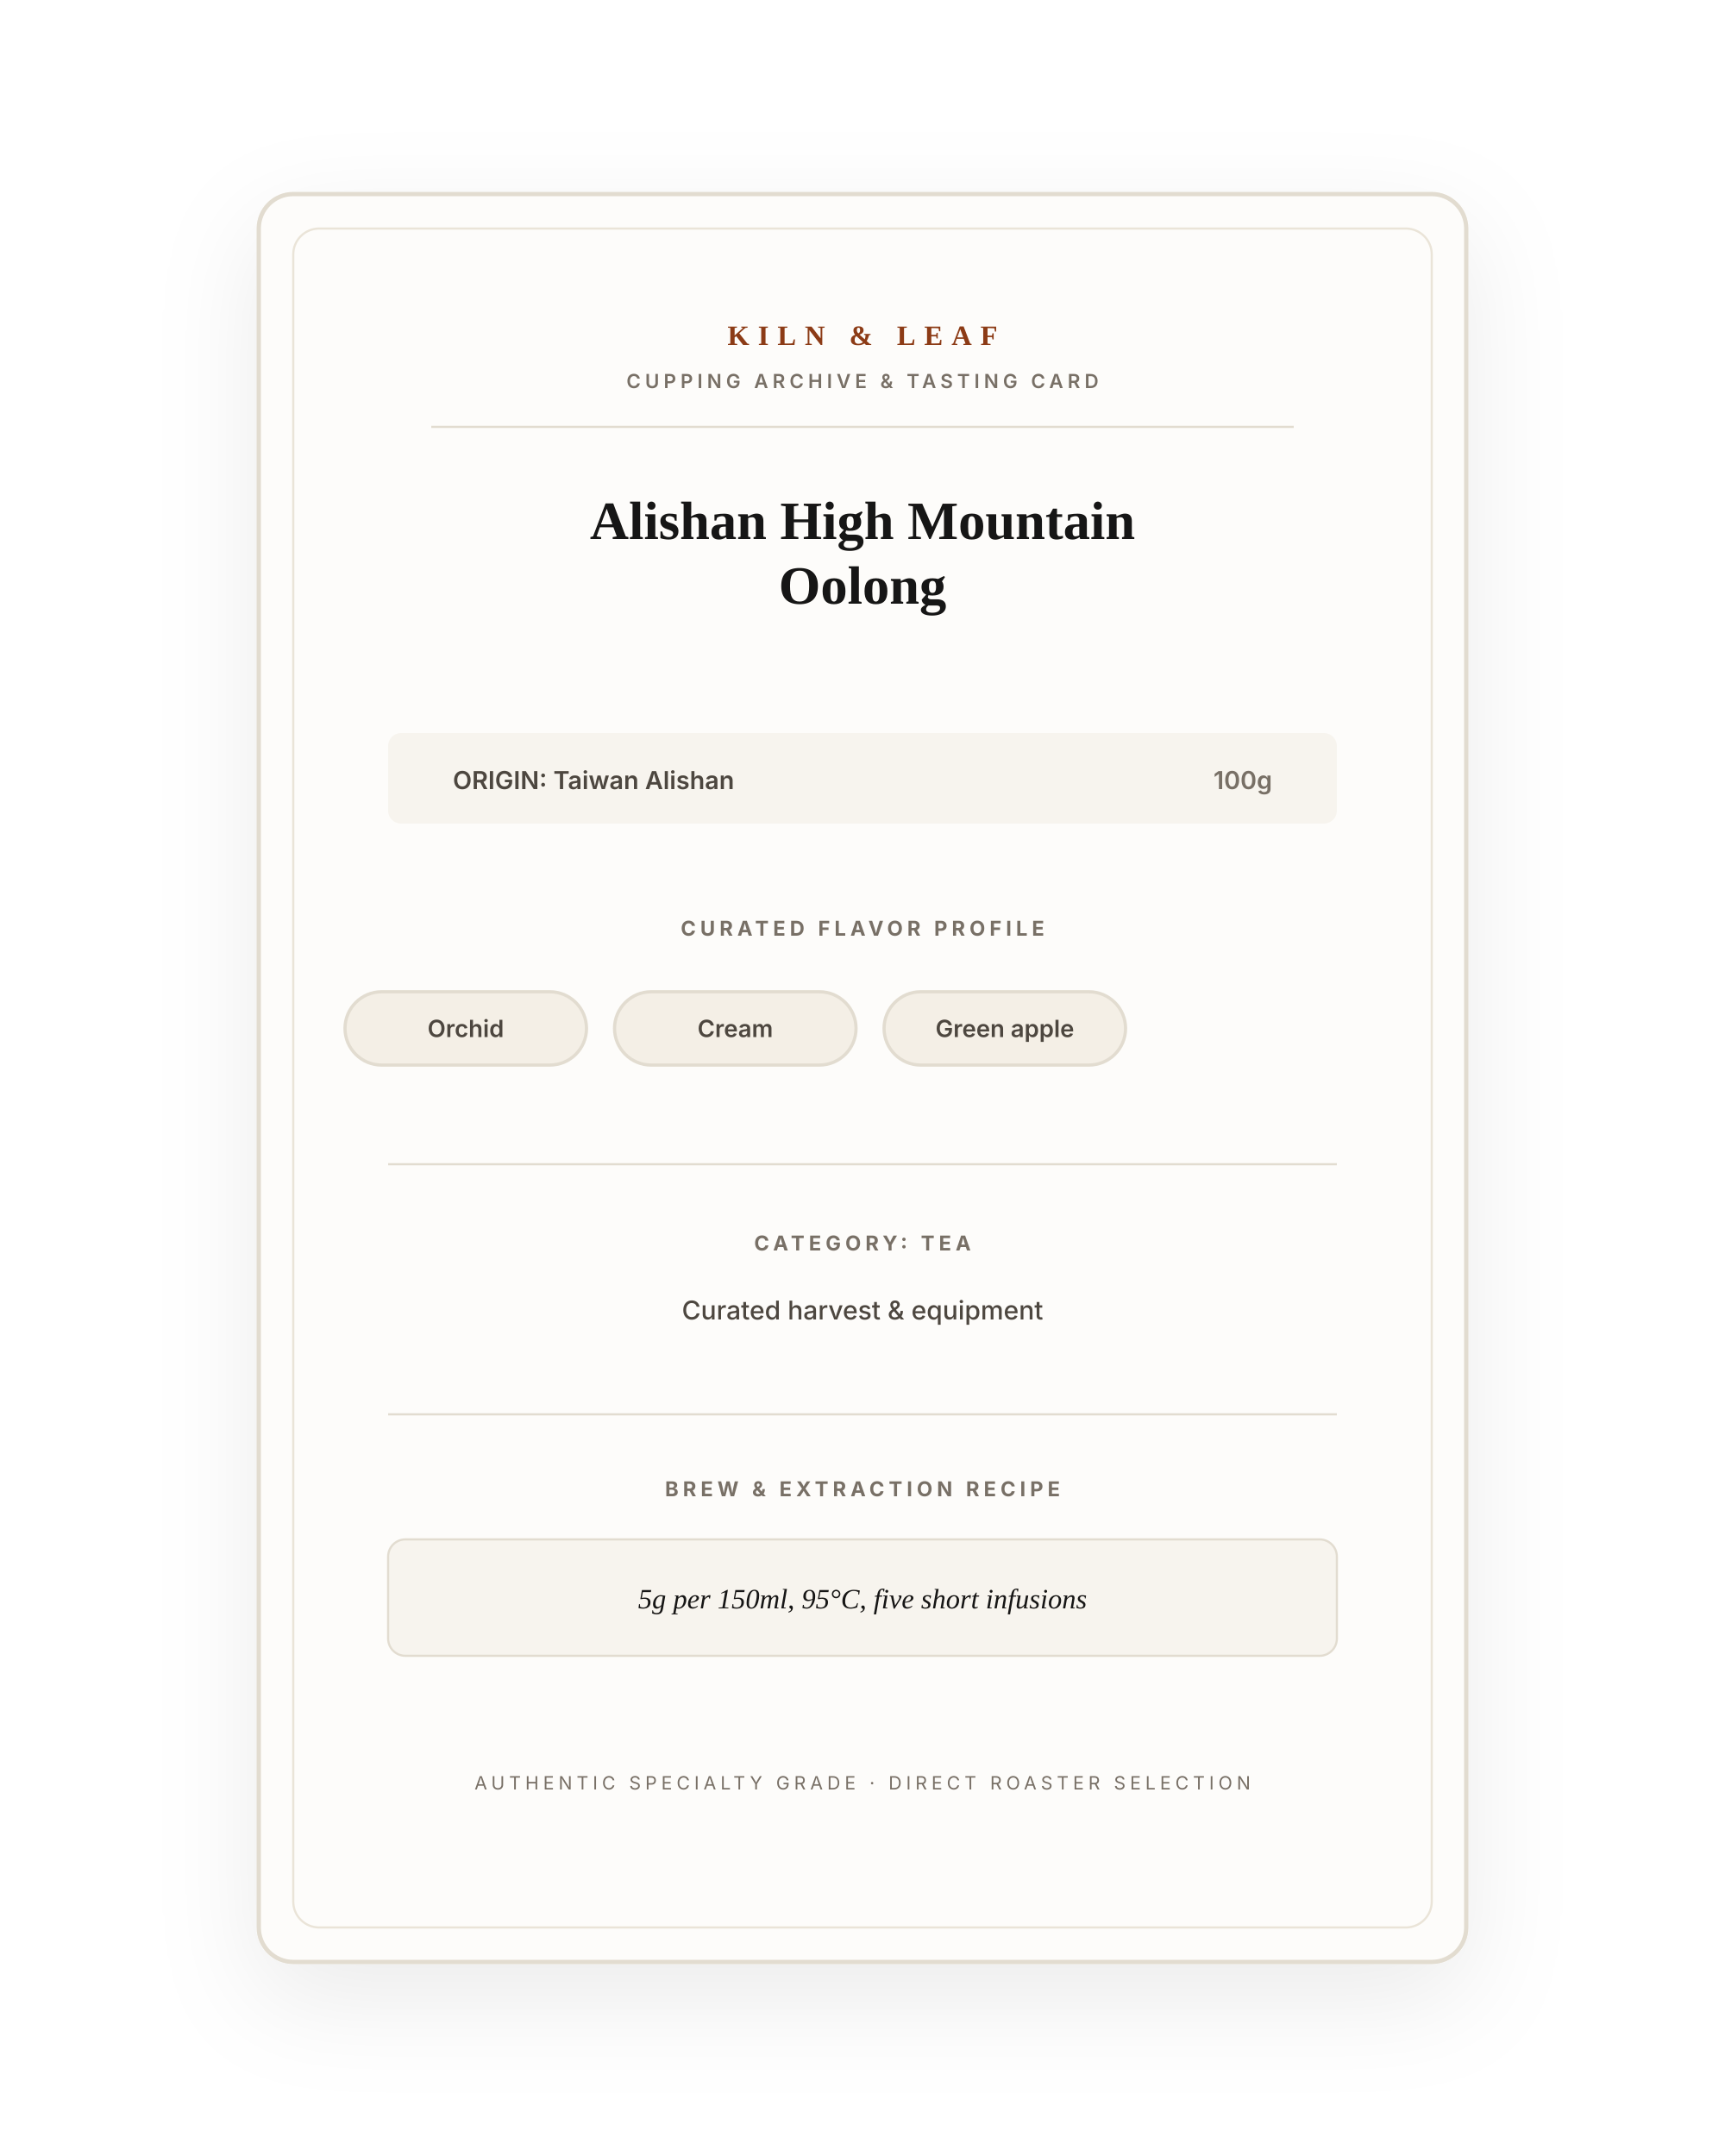
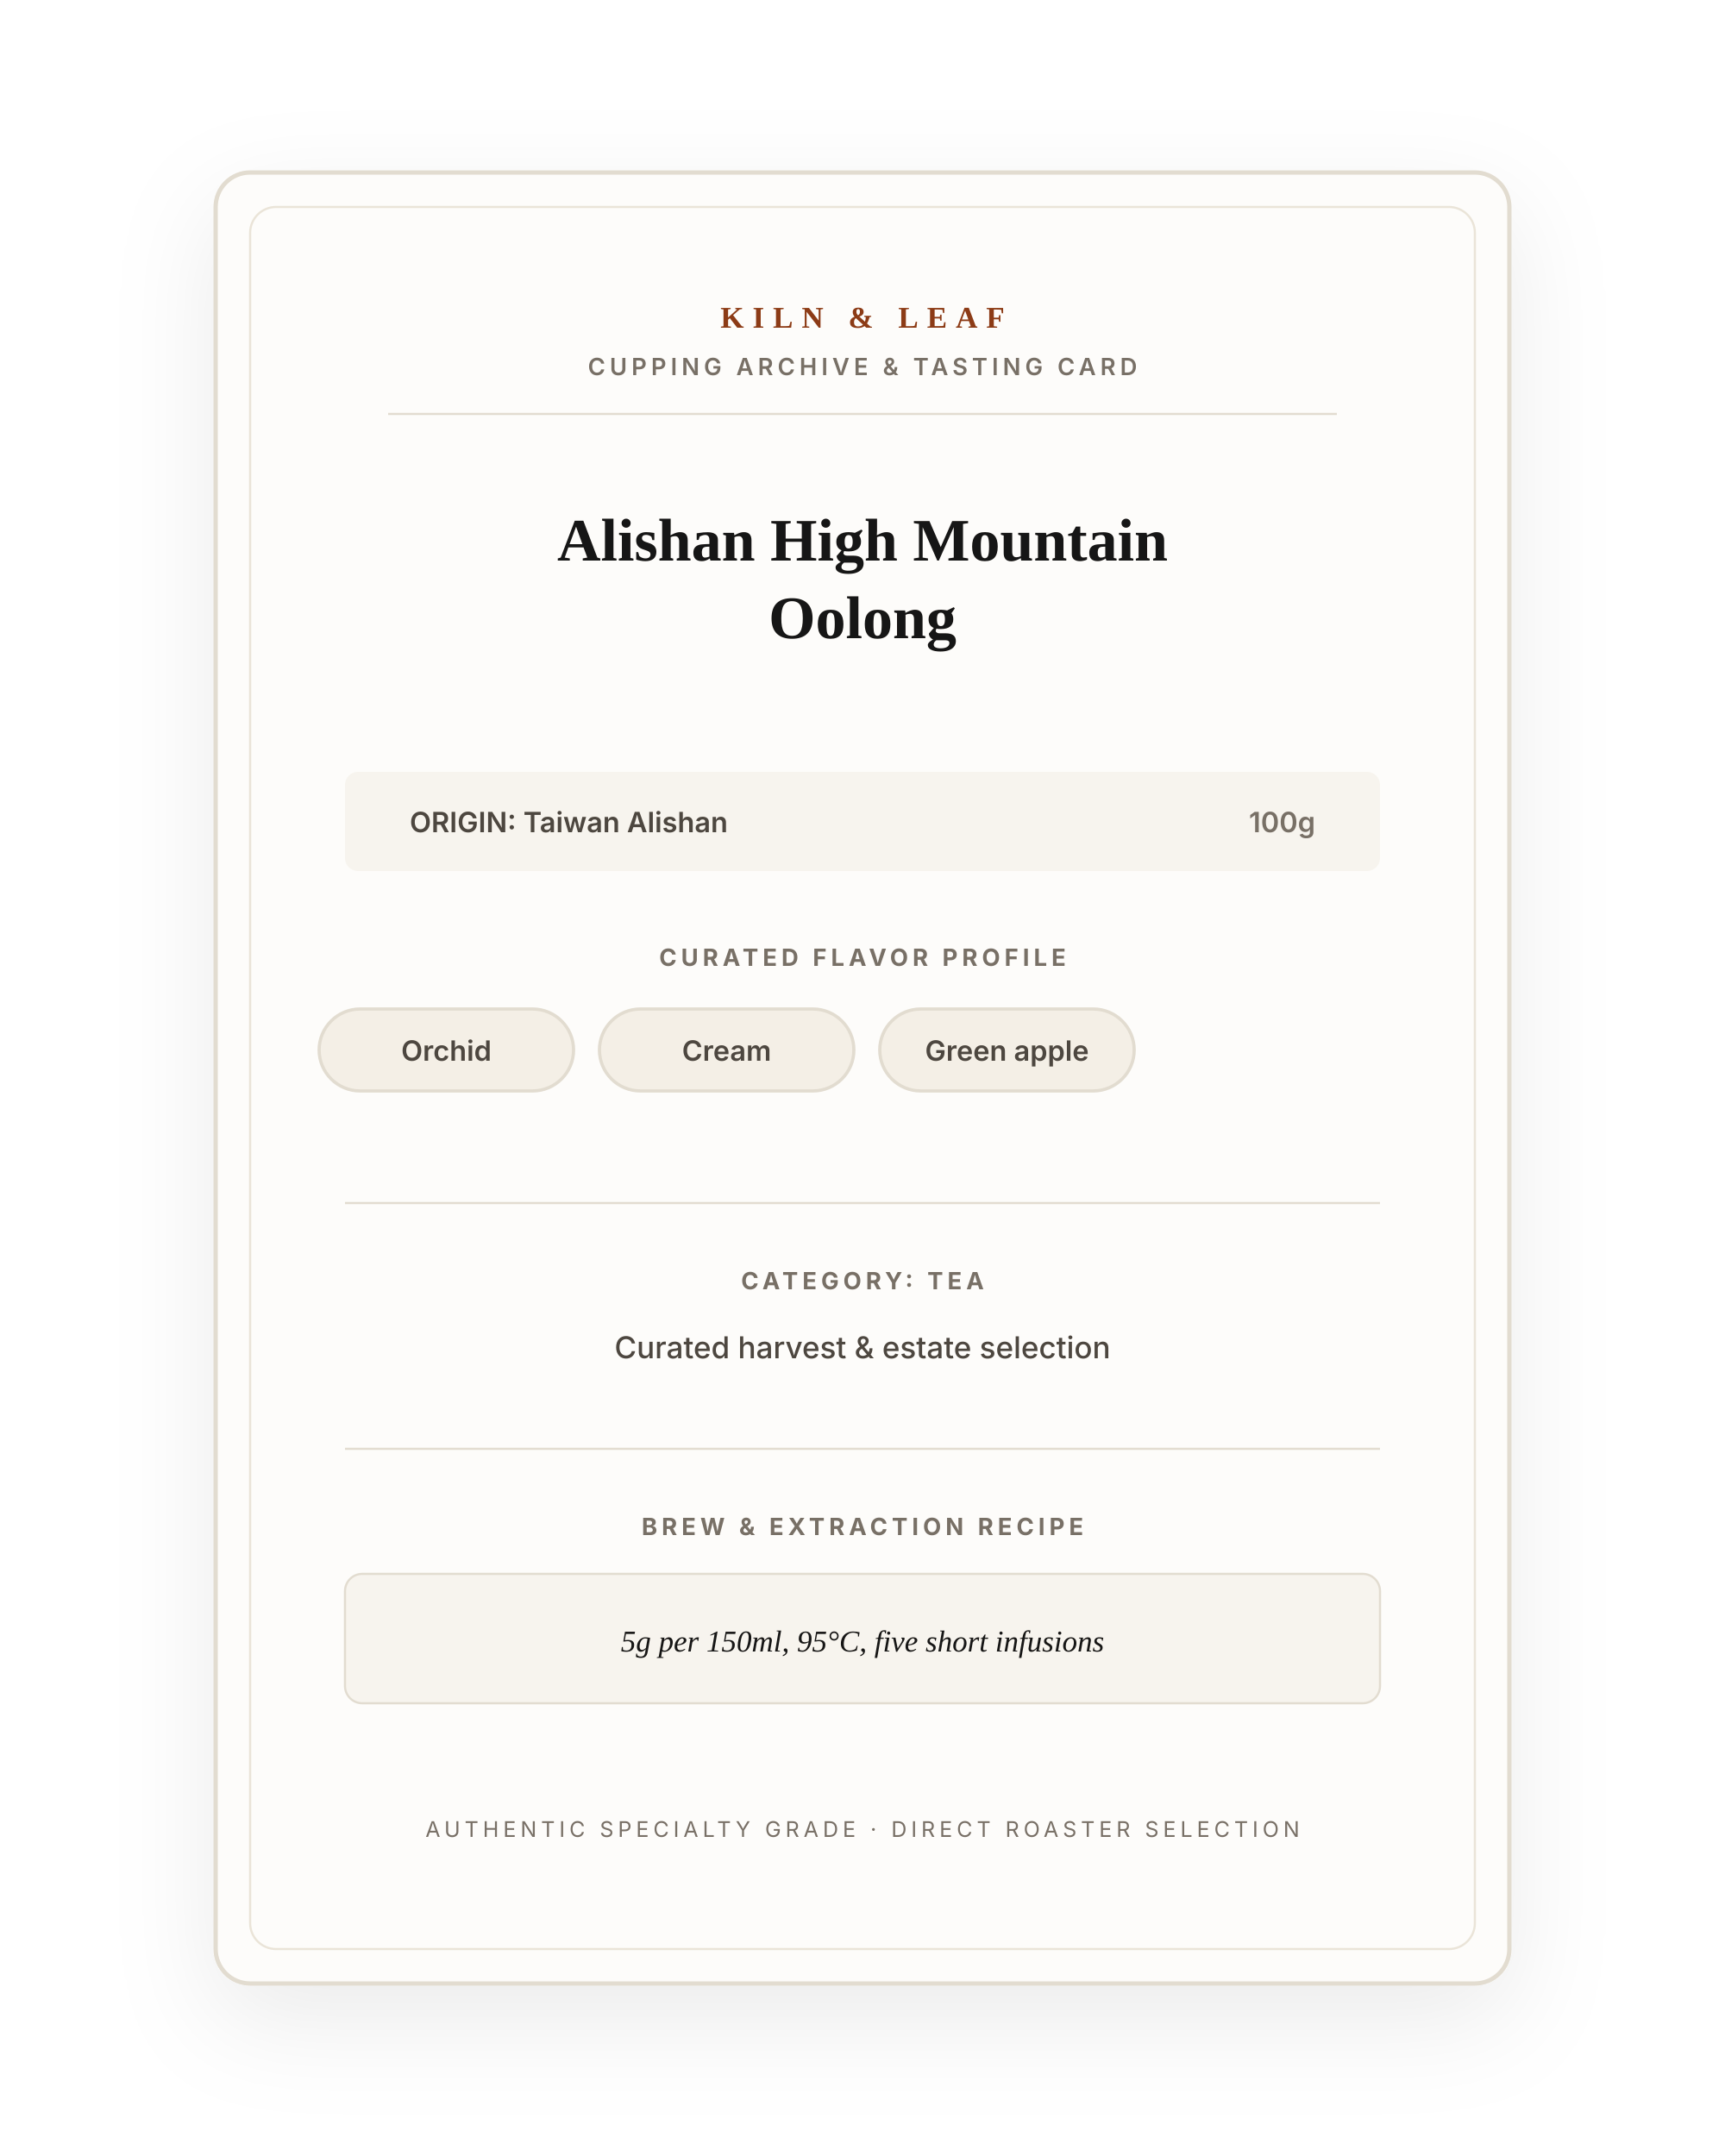
<svg xmlns="http://www.w3.org/2000/svg" viewBox="0 0 800 1000" fill="none">
  <defs>
    <filter id="card-shadow-oolong-alishan" x="-5%" y="-5%" width="110%" height="115%" filterUnits="userSpaceOnUse">
      <feDropShadow dx="0" dy="16" stdDeviation="24" flood-color="#000000" flood-opacity="0.08" />
    </filter>
  </defs>
  <g filter="url(#card-shadow-oolong-alishan)">
-     <rect x="120" y="90" width="560" height="820" rx="16" fill="#FDFCFA" stroke="#E2DCD0" stroke-width="2" />
-     <rect x="136" y="106" width="528" height="788" rx="12" fill="none" stroke="#EAE4D8" stroke-width="1" />
-     <text x="400" y="160" text-anchor="middle" font-family="Georgia, 'Times New Roman', serif" font-size="13" font-weight="700" letter-spacing="4" fill="#8C3A14">KILN &amp; LEAF</text>
-     <text x="400" y="180" text-anchor="middle" font-family="-apple-system, system-ui, sans-serif" font-size="9" font-weight="600" letter-spacing="2" fill="#786F66">CUPPING ARCHIVE &amp; TASTING CARD</text>
-     <line x1="200" y1="198" x2="600" y2="198" stroke="#E2DCD0" stroke-width="1" />
-     <text x="400" y="250" text-anchor="middle" font-family="Georgia, 'Times New Roman', serif" font-size="25" font-weight="600" fill="#161412">Alishan High Mountain</text>
-     <text x="400" y="280" text-anchor="middle" font-family="Georgia, 'Times New Roman', serif" font-size="25" font-weight="600" fill="#161412">Oolong</text>
-     <rect x="180" y="340" width="440" height="42" rx="6" fill="#F7F4EE" />
-     <text x="210" y="366" font-family="-apple-system, system-ui, sans-serif" font-size="11.5" font-weight="600" fill="#4E473F">ORIGIN: Taiwan Alishan</text>
-     <text x="590" y="366" text-anchor="end" font-family="-apple-system, system-ui, sans-serif" font-size="11.5" font-weight="600" fill="#786F66">100g</text>
-     <text x="400" y="434" text-anchor="middle" font-family="-apple-system, system-ui, sans-serif" font-size="9.5" font-weight="700" letter-spacing="2" fill="#786F66">CURATED FLAVOR PROFILE</text>
-     <g transform="translate(160, 460)">
-       <rect x="0" y="0" width="112" height="34" rx="17" fill="#F4EFE6" stroke="#E2DCD0" stroke-width="1.5" />
-       <text x="56" y="21" text-anchor="middle" font-family="-apple-system, system-ui, sans-serif" font-size="11" font-weight="600" fill="#4E473F">Orchid</text>
+     <rect x="100" y="80" width="600" height="840" rx="16" fill="#FDFCFA" stroke="#E2DCD0" stroke-width="2" />
+     <rect x="116" y="96" width="568" height="808" rx="12" fill="none" stroke="#EAE4D8" stroke-width="1" />
+     <text x="400" y="152" text-anchor="middle" font-family="Georgia, 'Times New Roman', serif" font-size="14" font-weight="700" letter-spacing="4" fill="#8C3A14">KILN &amp; LEAF</text>
+     <text x="400" y="174" text-anchor="middle" font-family="-apple-system, system-ui, sans-serif" font-size="11" font-weight="600" letter-spacing="2" fill="#786F66">CUPPING ARCHIVE &amp; TASTING CARD</text>
+     <line x1="180" y1="192" x2="620" y2="192" stroke="#E2DCD0" stroke-width="1" />
+     <text x="400" y="260" text-anchor="middle" font-family="Georgia, 'Times New Roman', serif" font-size="28" font-weight="600" fill="#161412">Alishan High Mountain</text>
+     <text x="400" y="296" text-anchor="middle" font-family="Georgia, 'Times New Roman', serif" font-size="28" font-weight="600" fill="#161412">Oolong</text>
+     <rect x="160" y="358" width="480" height="46" rx="6" fill="#F7F4EE" />
+     <text x="190" y="386" font-family="-apple-system, system-ui, sans-serif" font-size="13" font-weight="600" fill="#4E473F">ORIGIN: Taiwan Alishan</text>
+     <text x="610" y="386" text-anchor="end" font-family="-apple-system, system-ui, sans-serif" font-size="13" font-weight="600" fill="#786F66">100g</text>
+     <text x="400" y="448" text-anchor="middle" font-family="-apple-system, system-ui, sans-serif" font-size="11" font-weight="700" letter-spacing="2" fill="#786F66">CURATED FLAVOR PROFILE</text>
+     <g transform="translate(148, 468)">
+       <rect x="0" y="0" width="118" height="38" rx="19" fill="#F4EFE6" stroke="#E2DCD0" stroke-width="1.5" />
+       <text x="59" y="24" text-anchor="middle" font-family="-apple-system, system-ui, sans-serif" font-size="13" font-weight="600" fill="#4E473F">Orchid</text>
    </g>
-     <g transform="translate(285, 460)">
-       <rect x="0" y="0" width="112" height="34" rx="17" fill="#F4EFE6" stroke="#E2DCD0" stroke-width="1.5" />
-       <text x="56" y="21" text-anchor="middle" font-family="-apple-system, system-ui, sans-serif" font-size="11" font-weight="600" fill="#4E473F">Cream</text>
+     <g transform="translate(278, 468)">
+       <rect x="0" y="0" width="118" height="38" rx="19" fill="#F4EFE6" stroke="#E2DCD0" stroke-width="1.5" />
+       <text x="59" y="24" text-anchor="middle" font-family="-apple-system, system-ui, sans-serif" font-size="13" font-weight="600" fill="#4E473F">Cream</text>
    </g>
-     <g transform="translate(410, 460)">
-       <rect x="0" y="0" width="112" height="34" rx="17" fill="#F4EFE6" stroke="#E2DCD0" stroke-width="1.5" />
-       <text x="56" y="21" text-anchor="middle" font-family="-apple-system, system-ui, sans-serif" font-size="11" font-weight="600" fill="#4E473F">Green apple</text>
+     <g transform="translate(408, 468)">
+       <rect x="0" y="0" width="118" height="38" rx="19" fill="#F4EFE6" stroke="#E2DCD0" stroke-width="1.5" />
+       <text x="59" y="24" text-anchor="middle" font-family="-apple-system, system-ui, sans-serif" font-size="13" font-weight="600" fill="#4E473F">Green apple</text>
    </g>
-     <line x1="180" y1="540" x2="620" y2="540" stroke="#E2DCD0" stroke-width="1" />
-     <text x="400" y="580" text-anchor="middle" font-family="-apple-system, system-ui, sans-serif" font-size="9.5" font-weight="700" letter-spacing="2" fill="#786F66">CATEGORY: TEA</text>
-     <text x="400" y="612" text-anchor="middle" font-family="-apple-system, system-ui, sans-serif" font-size="12" font-weight="500" fill="#4E473F">Curated harvest &amp; equipment</text>
-     <line x1="180" y1="656" x2="620" y2="656" stroke="#E2DCD0" stroke-width="1" />
-     <text x="400" y="694" text-anchor="middle" font-family="-apple-system, system-ui, sans-serif" font-size="9.5" font-weight="700" letter-spacing="2" fill="#786F66">BREW &amp; EXTRACTION RECIPE</text>
-     <rect x="180" y="714" width="440" height="54" rx="8" fill="#F7F4EE" stroke="#E2DCD0" stroke-width="1" />
-     <text x="400" y="746" text-anchor="middle" font-family="Georgia, 'Times New Roman', serif" font-size="13" font-style="italic" fill="#161412">5g per 150ml, 95°C, five short infusions</text>
-     <text x="400" y="830" text-anchor="middle" font-family="-apple-system, system-ui, sans-serif" font-size="8.5" letter-spacing="2" fill="#786F66">AUTHENTIC SPECIALTY GRADE · DIRECT ROASTER SELECTION</text>
+     <line x1="160" y1="558" x2="640" y2="558" stroke="#E2DCD0" stroke-width="1" />
+     <text x="400" y="598" text-anchor="middle" font-family="-apple-system, system-ui, sans-serif" font-size="11" font-weight="700" letter-spacing="2" fill="#786F66">CATEGORY: TEA</text>
+     <text x="400" y="630" text-anchor="middle" font-family="-apple-system, system-ui, sans-serif" font-size="14" font-weight="500" fill="#4E473F">Curated harvest &amp; estate selection</text>
+     <line x1="160" y1="672" x2="640" y2="672" stroke="#E2DCD0" stroke-width="1" />
+     <text x="400" y="712" text-anchor="middle" font-family="-apple-system, system-ui, sans-serif" font-size="11" font-weight="700" letter-spacing="2" fill="#786F66">BREW &amp; EXTRACTION RECIPE</text>
+     <rect x="160" y="730" width="480" height="60" rx="8" fill="#F7F4EE" stroke="#E2DCD0" stroke-width="1" />
+     <text x="400" y="766" text-anchor="middle" font-family="Georgia, 'Times New Roman', serif" font-size="14" font-style="italic" fill="#161412">5g per 150ml, 95°C, five short infusions</text>
+     <text x="400" y="852" text-anchor="middle" font-family="-apple-system, system-ui, sans-serif" font-size="10" letter-spacing="2" fill="#786F66">AUTHENTIC SPECIALTY GRADE · DIRECT ROASTER SELECTION</text>
  </g>
</svg>
